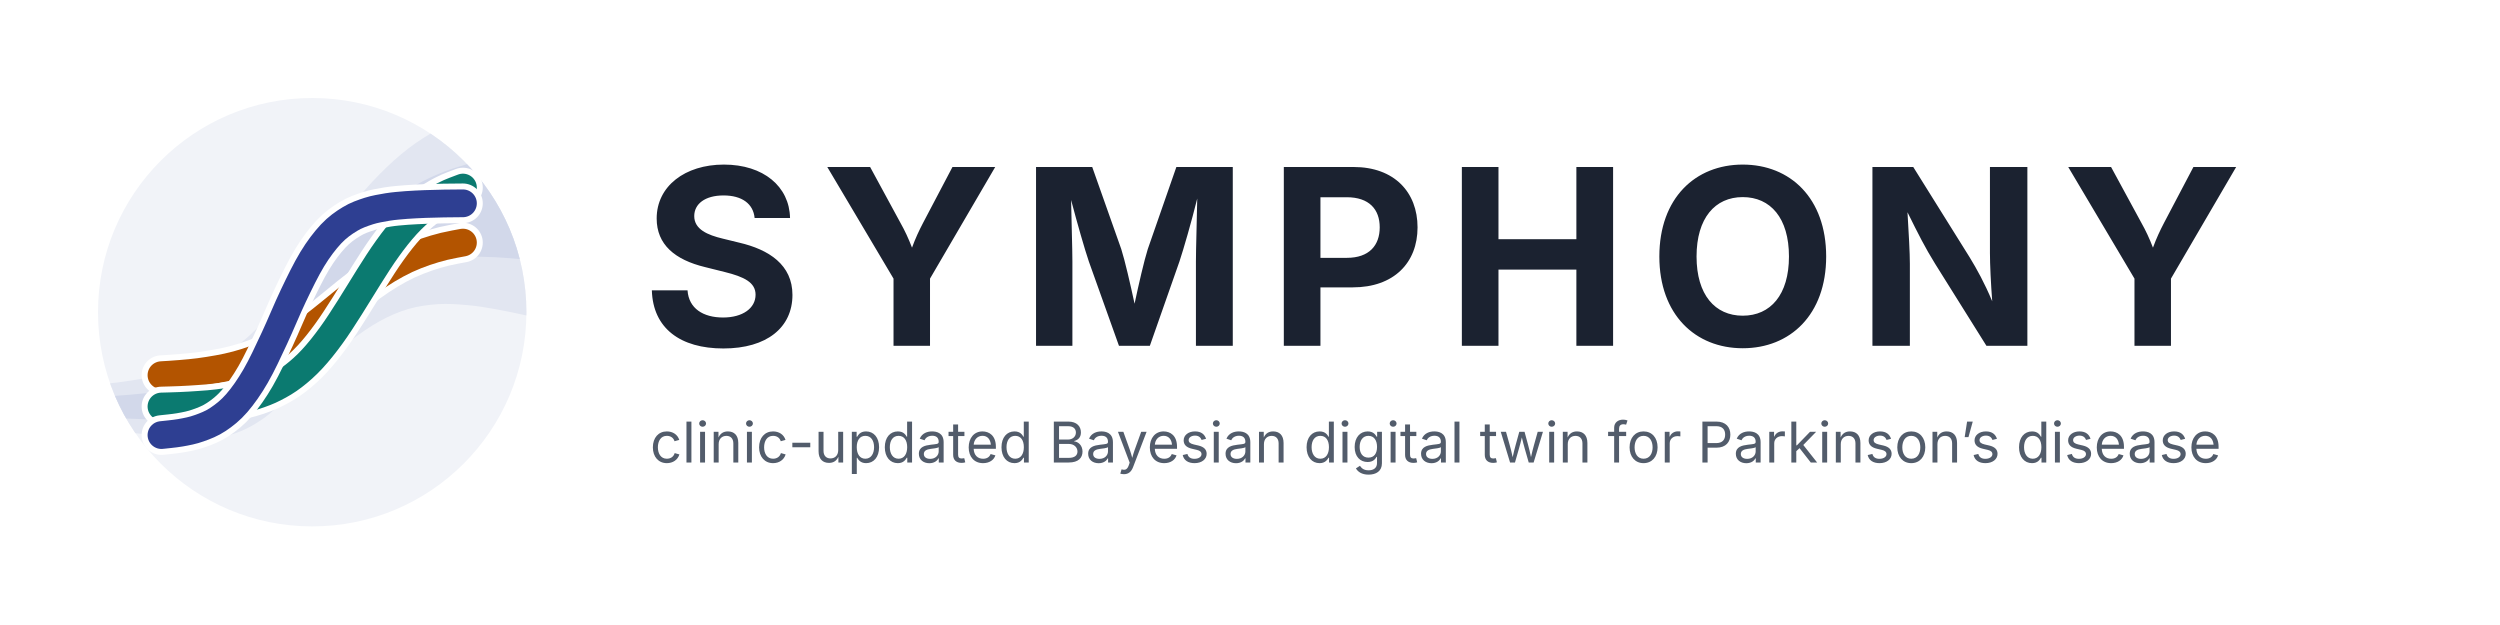
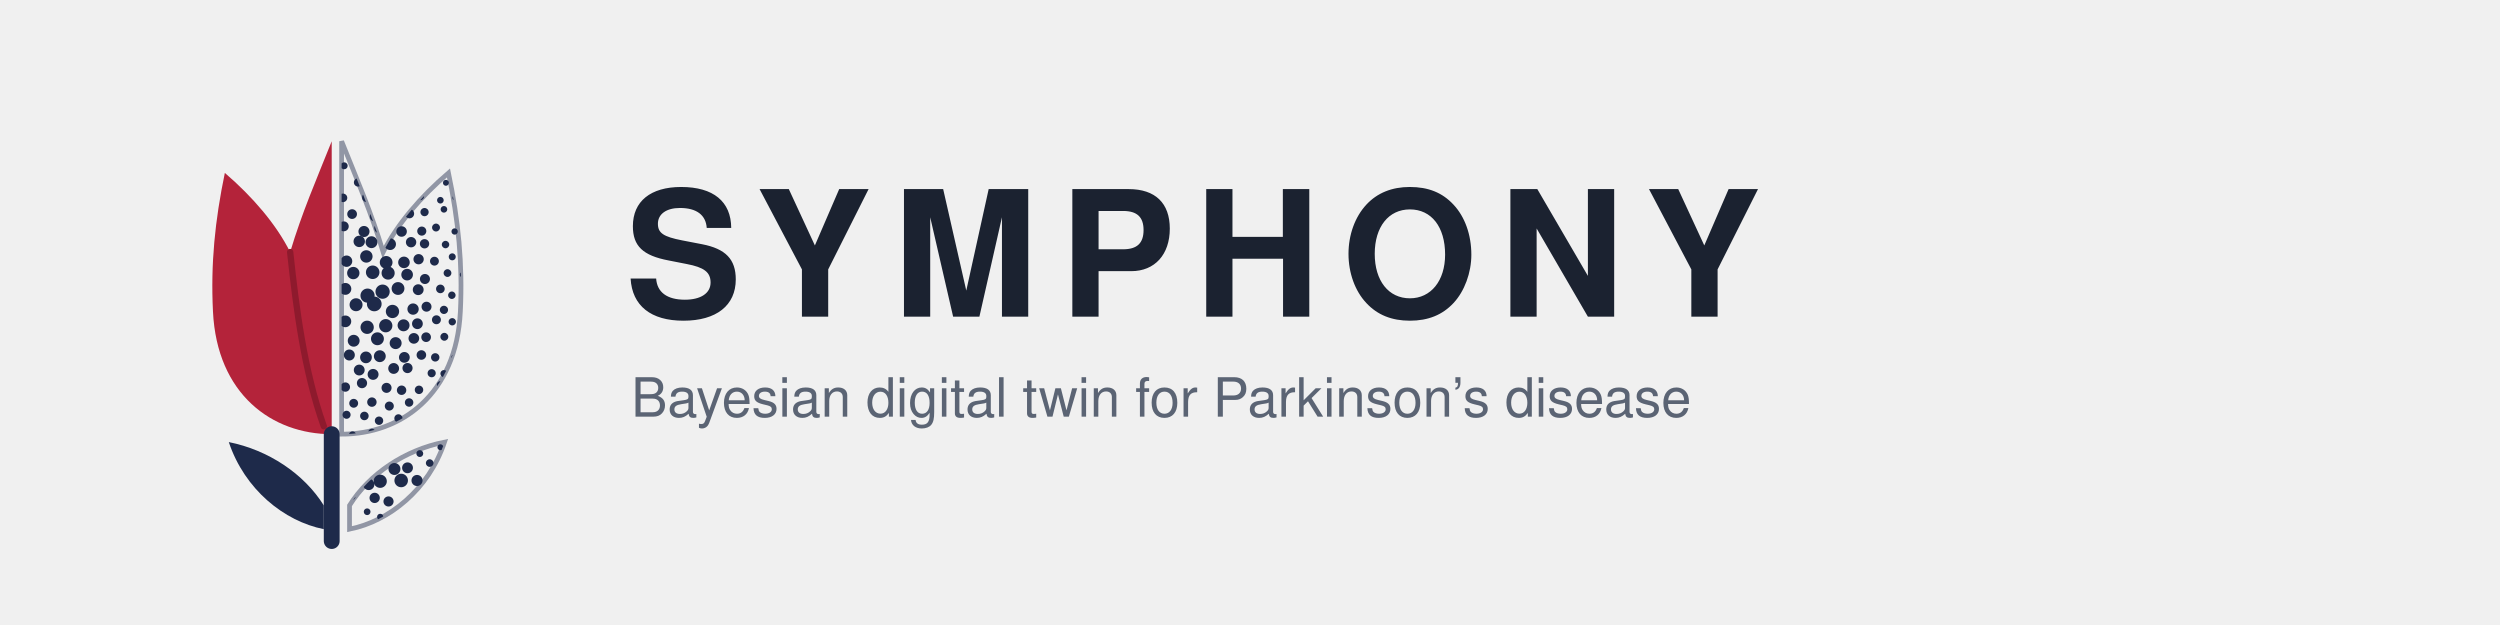
<svg xmlns="http://www.w3.org/2000/svg" width="1200" height="300" viewBox="0 0 1200 300" role="img" aria-labelledby="t">
-   <rect width="1200" height="300" fill="#FFFFFF" />
-   <g transform="translate(28 28) scale(0.476)">
-     <clipPath id="w-disc">
-       <circle cx="256" cy="256" r="216" />
-     </clipPath>
-     <circle cx="256" cy="256" r="216" fill="#F1F3F8" />
-     <g clip-path="url(#w-disc)">
-       <path d="M30 329.8C34.9 329.3 49.6 328.1 59.4 326.9C69.2 325.6 79 324.1 88.8 322.4C98.5 320.6 108.3 318.8 118.1 316.3C127.9 313.8 137.7 311.4 147.5 307.3C157.3 303.3 167.1 299.2 176.9 292.3C186.7 285.4 196.5 276.7 206.2 266C216 255.3 225.8 241.2 235.6 228.1C245.4 215.1 255.2 200.6 265 187.6C274.8 174.5 284.6 161.8 294.4 150C304.2 138.3 314 126.8 323.8 117C333.5 107.1 343.3 98.3 353.1 90.8C362.9 83.2 372.7 77.3 382.5 71.8C392.3 66.4 402.1 62.2 411.9 58.2C421.7 54.2 431.5 50.9 441.2 47.6C451 44.3 460.8 41.4 470.6 38.5C480.4 35.5 495.1 31.4 500 30A53.1 118.0 0 0 1 500.0 266.0C495.1 264.8 480.4 261.2 470.6 259C460.8 256.9 451 254.7 441.2 253C431.5 251.3 421.7 249.6 411.9 248.8C402.1 247.9 392.3 247.3 382.5 247.9C372.7 248.6 362.9 249.9 353.1 252.7C343.3 255.6 333.5 259.8 323.8 265.2C314 270.6 304.2 277.5 294.4 284.9C284.6 292.3 274.8 300.7 265 309.5C255.2 318.3 245.4 328.7 235.6 337.7C225.8 346.7 216 356.8 206.2 363.6C196.5 370.4 186.7 375.4 176.9 378.6C167.1 381.8 157.3 382.4 147.5 383C137.7 383.6 127.9 382.7 118.1 382.1C108.3 381.5 98.5 380.2 88.8 379.2C79 378.2 69.2 377 59.4 376.1C49.6 375.2 34.9 374.2 30 373.8A22.0 22.0 0 0 1 30.0 329.8Z" fill="#E2E6F1" />
-       <path d="M30 341.8C34.9 341.5 49.6 340.9 59.4 340.2C69.2 339.5 79 338.7 88.8 337.6C98.5 336.5 108.3 335.5 118.1 333.8C127.9 332 137.7 330.4 147.5 327.3C157.3 324.1 167.1 320.8 176.9 314.8C186.7 308.9 196.5 301.1 206.2 291.4C216 281.7 225.8 268.6 235.6 256.5C245.4 244.5 255.2 231 265 219C274.8 207.1 284.6 195.4 294.4 184.7C304.2 174.1 314 163.8 323.8 155C333.5 146.3 343.3 138.6 353.1 132.3C362.9 125.9 372.7 121.1 382.5 116.9C392.3 112.6 402.1 109.7 411.9 106.8C421.7 104 431.5 102 441.2 99.9C451 97.9 460.8 96.3 470.6 94.6C480.4 93 495.1 90.8 500 90A26.1 58.0 0 0 1 500.0 206.0C495.1 205.5 480.4 203.8 470.6 202.9C460.8 202 451 201.1 441.2 200.6C431.5 200.2 421.7 199.8 411.9 200.1C402.1 200.5 392.3 201.1 382.5 202.9C372.7 204.8 362.9 207.2 353.1 211.2C343.3 215.3 333.5 220.6 323.8 227.1C314 233.6 304.2 241.7 294.4 250.2C284.6 258.7 274.8 268.2 265 278C255.2 287.9 245.4 299.3 235.6 309.3C225.8 319.3 216 330.4 206.2 338.2C196.5 346 186.7 351.9 176.9 356C167.1 360.1 157.3 361.7 147.5 363.1C137.7 364.5 127.9 364.5 118.1 364.7C108.3 364.8 98.5 364.3 88.8 364C79 363.7 69.2 363.2 59.4 362.8C49.6 362.4 34.9 361.9 30 361.8A10.0 10.0 0 0 1 30.0 341.8Z" fill="#D2D8EA" />
+   <style>
+ .nf{fill:#1E2A4A}.ns{stroke:#1E2A4A}.ink{fill:#1B2230}.muted{fill:#5B6474}
+ @media (prefers-color-scheme: dark){.nf{fill:#9DB0DC}.ns{stroke:#9DB0DC}.ink{fill:#E8ECF3}.muted{fill:#A7B0BF}}
+ </style>
+   <g transform="translate(40 26) scale(1.9)">
+     <g transform="translate(0 2)">
+       <defs>
+         <clipPath id="twin">
+           <path d="M64 94C49 94 35 84 34 63C33.4 51 34.5 40 37 28C44 34 50 41 53.5 48C56.5 38 60 30 64 20Z" transform="translate(1.25 0) translate(128 0) scale(-1 1)" />
+           <path d="M62 118C52 116 42 108 38 96C48 98 57 104 62 112Z" transform="translate(1.25 0) translate(128 0) scale(-1 1)" />
+         </clipPath>
+       </defs>
+       <path d="M64 94C49 94 35 84 34 63C33.4 51 34.5 40 37 28C44 34 50 41 53.5 48C56.5 38 60 30 64 20Z" fill="#B4233A" transform="translate(-1.25 0)" />
+       <path d="M53.5 48C55 62 57 78 62 92" fill="none" stroke="#8E1A2D" stroke-width="1.6" stroke-linecap="round" transform="translate(-1.25 0)" />
+       <path d="M64 94V121" class="ns" stroke-width="4" stroke-linecap="round" transform="translate(-1.25 0)" />
+       <path d="M62 118C52 116 42 108 38 96C48 98 57 104 62 112Z" class="nf" transform="translate(-1.25 0)" />
+       <g clip-path="url(#twin)">
+         <g class="nf">
+           <circle cx="66.1" cy="17.3" r="0.75" />
+           <circle cx="71.4" cy="17.1" r="0.75" />
+           <circle cx="75.8" cy="17.7" r="0.75" />
+           <circle cx="79.4" cy="18.0" r="0.75" />
+           <circle cx="84.0" cy="17.9" r="0.75" />
+           <circle cx="88.6" cy="17.2" r="0.75" />
+           <circle cx="93.9" cy="18.7" r="0.75" />
+           <circle cx="68.0" cy="21.4" r="0.80" />
+           <circle cx="73.7" cy="22.9" r="0.88" />
+           <circle cx="78.2" cy="21.8" r="0.83" />
+           <circle cx="83.6" cy="21.1" r="0.75" />
+           <circle cx="87.9" cy="21.6" r="0.75" />
+           <circle cx="91.1" cy="21.2" r="0.75" />
+           <circle cx="96.0" cy="22.6" r="0.75" />
+           <circle cx="65.9" cy="26.2" r="0.88" />
+           <circle cx="71.4" cy="25.7" r="0.95" />
+           <circle cx="75.8" cy="25.1" r="0.94" />
+           <circle cx="79.4" cy="25.4" r="0.91" />
+           <circle cx="85.3" cy="25.9" r="0.81" />
+           <circle cx="89.1" cy="26.2" r="0.75" />
+           <circle cx="94.0" cy="25.6" r="0.75" />
+           <circle cx="69.4" cy="30.4" r="1.05" />
+           <circle cx="72.9" cy="30.2" r="1.08" />
+           <circle cx="78.1" cy="30.8" r="1.07" />
+           <circle cx="83.1" cy="29.6" r="0.95" />
+           <circle cx="88.2" cy="29.2" r="0.80" />
+           <circle cx="91.6" cy="30.5" r="0.75" />
+           <circle cx="95.7" cy="30.0" r="0.75" />
+           <circle cx="65.6" cy="34.3" r="1.08" />
+           <circle cx="71.6" cy="34.2" r="1.18" />
+           <circle cx="76.5" cy="33.6" r="1.16" />
+           <circle cx="80.7" cy="34.2" r="1.12" />
+           <circle cx="85.1" cy="33.9" r="0.99" />
+           <circle cx="90.2" cy="34.9" r="0.84" />
+           <circle cx="94.0" cy="34.3" r="0.75" />
+           <circle cx="67.9" cy="38.4" r="1.23" />
+           <circle cx="73.7" cy="39.0" r="1.32" />
+           <circle cx="78.6" cy="37.6" r="1.24" />
+           <circle cx="82.4" cy="38.3" r="1.17" />
+           <circle cx="86.2" cy="37.9" r="1.04" />
+           <circle cx="91.1" cy="37.2" r="0.84" />
+           <circle cx="95.5" cy="38.5" r="0.75" />
+           <circle cx="65.8" cy="41.5" r="1.25" />
+           <circle cx="70.9" cy="42.8" r="1.40" />
+           <circle cx="74.9" cy="41.9" r="1.40" />
+           <circle cx="80.4" cy="42.8" r="1.33" />
+           <circle cx="85.5" cy="42.7" r="1.15" />
+           <circle cx="89.1" cy="41.8" r="1.00" />
+           <circle cx="93.8" cy="42.8" r="0.80" />
+           <circle cx="69.7" cy="45.3" r="1.44" />
+           <circle cx="72.8" cy="45.5" r="1.50" />
+           <circle cx="77.5" cy="46.0" r="1.48" />
+           <circle cx="82.8" cy="45.5" r="1.31" />
+           <circle cx="86.2" cy="45.9" r="1.18" />
+           <circle cx="91.5" cy="46.1" r="0.94" />
+           <circle cx="97.3" cy="46.4" r="0.75" />
+           <circle cx="66.5" cy="50.3" r="1.44" />
+           <circle cx="71.5" cy="49.1" r="1.57" />
+           <circle cx="76.5" cy="50.6" r="1.61" />
+           <circle cx="81.0" cy="50.6" r="1.46" />
+           <circle cx="84.7" cy="49.8" r="1.30" />
+           <circle cx="88.7" cy="50.3" r="1.12" />
+           <circle cx="93.2" cy="49.2" r="0.89" />
+           <circle cx="68.2" cy="53.3" r="1.56" />
+           <circle cx="73.1" cy="53.1" r="1.71" />
+           <circle cx="77.0" cy="53.3" r="1.66" />
+           <circle cx="81.8" cy="53.7" r="1.47" />
+           <circle cx="86.3" cy="54.8" r="1.27" />
+           <circle cx="92.0" cy="53.3" r="0.98" />
+           <circle cx="95.9" cy="53.7" r="0.79" />
+           <circle cx="66.2" cy="57.3" r="1.50" />
+           <circle cx="71.8" cy="59.0" r="1.79" />
+           <circle cx="75.6" cy="58.0" r="1.80" />
+           <circle cx="79.5" cy="57.2" r="1.62" />
+           <circle cx="84.6" cy="57.5" r="1.37" />
+           <circle cx="90.2" cy="57.3" r="1.09" />
+           <circle cx="93.1" cy="58.9" r="0.94" />
+           <circle cx="68.9" cy="61.3" r="1.64" />
+           <circle cx="73.5" cy="61.1" r="1.86" />
+           <circle cx="78.1" cy="63.0" r="1.68" />
+           <circle cx="83.3" cy="62.4" r="1.43" />
+           <circle cx="86.7" cy="61.8" r="1.26" />
+           <circle cx="91.1" cy="62.6" r="1.04" />
+           <circle cx="96.5" cy="62.6" r="0.77" />
+           <circle cx="66.2" cy="65.5" r="1.48" />
+           <circle cx="71.7" cy="67.0" r="1.68" />
+           <circle cx="76.4" cy="66.6" r="1.68" />
+           <circle cx="80.9" cy="66.5" r="1.51" />
+           <circle cx="84.4" cy="66.1" r="1.36" />
+           <circle cx="89.2" cy="65.1" r="1.13" />
+           <circle cx="93.2" cy="65.6" r="0.93" />
+           <circle cx="68.3" cy="70.4" r="1.50" />
+           <circle cx="74.3" cy="69.9" r="1.63" />
+           <circle cx="78.9" cy="71.0" r="1.51" />
+           <circle cx="83.5" cy="69.8" r="1.35" />
+           <circle cx="86.6" cy="69.5" r="1.22" />
+           <circle cx="91.2" cy="69.4" r="1.00" />
+           <circle cx="96.6" cy="70.8" r="0.75" />
+           <circle cx="67.2" cy="74.0" r="1.39" />
+           <circle cx="71.4" cy="74.6" r="1.48" />
+           <circle cx="74.9" cy="74.3" r="1.50" />
+           <circle cx="81.1" cy="74.6" r="1.36" />
+           <circle cx="85.4" cy="74.0" r="1.21" />
+           <circle cx="88.9" cy="74.6" r="1.06" />
+           <circle cx="93.8" cy="74.6" r="0.83" />
+           <circle cx="69.7" cy="77.8" r="1.37" />
+           <circle cx="73.2" cy="78.9" r="1.38" />
+           <circle cx="78.4" cy="77.4" r="1.37" />
+           <circle cx="81.9" cy="77.3" r="1.28" />
+           <circle cx="88.0" cy="78.6" r="1.03" />
+           <circle cx="91.1" cy="78.7" r="0.90" />
+           <circle cx="97.4" cy="78.3" r="0.75" />
+           <circle cx="66.2" cy="82.1" r="1.18" />
+           <circle cx="70.4" cy="81.1" r="1.29" />
+           <circle cx="76.6" cy="82.3" r="1.27" />
+           <circle cx="80.4" cy="82.9" r="1.19" />
+           <circle cx="84.8" cy="82.8" r="1.07" />
+           <circle cx="90.2" cy="81.5" r="0.90" />
+           <circle cx="93.6" cy="81.6" r="0.75" />
+           <circle cx="68.3" cy="86.2" r="1.12" />
+           <circle cx="72.9" cy="85.9" r="1.19" />
+           <circle cx="77.3" cy="86.9" r="1.14" />
+           <circle cx="82.3" cy="86.0" r="1.07" />
+           <circle cx="87.4" cy="86.8" r="0.90" />
+           <circle cx="91.6" cy="86.9" r="0.75" />
+           <circle cx="96.4" cy="86.1" r="0.75" />
+           <circle cx="66.5" cy="89.1" r="1.02" />
+           <circle cx="71.0" cy="89.4" r="1.08" />
+           <circle cx="74.7" cy="90.6" r="1.06" />
+           <circle cx="79.6" cy="90.0" r="1.03" />
+           <circle cx="85.4" cy="90.1" r="0.90" />
+           <circle cx="89.2" cy="90.1" r="0.78" />
+           <circle cx="94.2" cy="90.6" r="0.75" />
+           <circle cx="68.0" cy="94.2" r="0.91" />
+           <circle cx="72.9" cy="93.6" r="0.97" />
+           <circle cx="78.5" cy="94.1" r="0.94" />
+           <circle cx="82.7" cy="94.6" r="0.85" />
+           <circle cx="88.0" cy="93.9" r="0.75" />
+           <circle cx="92.0" cy="94.0" r="0.75" />
+           <circle cx="96.4" cy="94.4" r="0.75" />
+           <circle cx="66.4" cy="98.1" r="0.79" />
+           <circle cx="71.1" cy="98.9" r="0.88" />
+           <circle cx="76.1" cy="98.8" r="1.01" />
+           <circle cx="81.2" cy="97.6" r="0.84" />
+           <circle cx="85.0" cy="98.9" r="0.87" />
+           <circle cx="90.2" cy="97.3" r="0.75" />
+           <circle cx="93.3" cy="97.9" r="0.75" />
+           <circle cx="67.9" cy="101.5" r="0.94" />
+           <circle cx="72.5" cy="102.4" r="1.28" />
+           <circle cx="78.6" cy="102.8" r="1.51" />
+           <circle cx="81.9" cy="102.5" r="1.37" />
+           <circle cx="87.5" cy="101.3" r="0.96" />
+           <circle cx="92.6" cy="103.0" r="0.75" />
+           <circle cx="95.8" cy="102.9" r="0.75" />
+           <circle cx="66.3" cy="106.0" r="0.98" />
+           <circle cx="72.1" cy="106.7" r="1.43" />
+           <circle cx="75.0" cy="105.9" r="1.67" />
+           <circle cx="80.3" cy="105.7" r="1.71" />
+           <circle cx="84.3" cy="105.7" r="1.40" />
+           <circle cx="89.9" cy="105.1" r="0.95" />
+           <circle cx="94.2" cy="105.9" r="0.75" />
+           <circle cx="67.8" cy="109.7" r="0.98" />
+           <circle cx="73.6" cy="110.1" r="1.30" />
+           <circle cx="77.1" cy="111.0" r="1.28" />
+           <circle cx="83.2" cy="111.0" r="1.17" />
+           <circle cx="86.4" cy="109.6" r="1.11" />
+           <circle cx="90.9" cy="110.6" r="0.75" />
+           <circle cx="95.9" cy="109.3" r="0.75" />
+           <circle cx="66.3" cy="114.9" r="0.75" />
+           <circle cx="71.7" cy="113.6" r="0.85" />
+           <circle cx="75.0" cy="114.9" r="0.79" />
+           <circle cx="80.4" cy="114.4" r="0.85" />
+           <circle cx="84.1" cy="113.2" r="0.90" />
+           <circle cx="89.9" cy="113.9" r="0.75" />
+           <circle cx="93.2" cy="114.9" r="0.75" />
+           <circle cx="69.1" cy="118.7" r="0.75" />
+           <circle cx="72.6" cy="118.8" r="0.75" />
+           <circle cx="77.1" cy="118.8" r="0.75" />
+           <circle cx="82.5" cy="117.7" r="0.75" />
+           <circle cx="87.3" cy="118.9" r="0.75" />
+           <circle cx="91.3" cy="117.3" r="0.75" />
+           <circle cx="96.5" cy="117.5" r="0.75" />
+         </g>
+       </g>
+       <path d="M64 94C49 94 35 84 34 63C33.4 51 34.5 40 37 28C44 34 50 41 53.5 48C56.5 38 60 30 64 20Z" fill="none" class="ns" stroke-opacity="0.45" stroke-width="1.2" transform="translate(1.25 0) translate(128 0) scale(-1 1)" />
+       <path d="M62 118C52 116 42 108 38 96C48 98 57 104 62 112Z" fill="none" class="ns" stroke-opacity="0.45" stroke-width="1.2" transform="translate(1.25 0) translate(128 0) scale(-1 1)" />
    </g>
-     <path d="M104 319.5C107.2 319.3 116.7 318.8 123 318.2C129.3 317.7 135.7 317.1 142 316.3C148.3 315.4 154.7 314.5 161 313.3C167.3 312.2 173.7 310.8 180 309.1C186.3 307.4 192.7 305.4 199 303C205.3 300.6 211.7 297.9 218 294.7C224.3 291.6 230.7 287.9 237 283.9C243.3 279.9 249.7 275.4 256 270.7C262.3 266 268.7 260.8 275 255.7C281.3 250.6 287.7 245.3 294 240.2C300.3 235.2 306.7 230.2 313 225.6C319.3 221.1 325.7 216.8 332 213C338.3 209.2 344.7 205.8 351 202.8C357.3 199.9 363.7 197.4 370 195.2C376.3 193 382.7 191.2 389 189.6C395.3 188.1 404.8 186.4 408 185.8" fill="none" stroke="#FFFFFF" stroke-width="40" stroke-linecap="round" />
-     <path d="M104 319.5C107.2 319.3 116.7 318.8 123 318.2C129.3 317.7 135.7 317.1 142 316.3C148.3 315.4 154.7 314.5 161 313.3C167.3 312.2 173.7 310.8 180 309.1C186.3 307.4 192.7 305.4 199 303C205.3 300.6 211.7 297.9 218 294.7C224.3 291.6 230.7 287.9 237 283.9C243.3 279.9 249.7 275.4 256 270.7C262.3 266 268.7 260.8 275 255.7C281.3 250.6 287.7 245.3 294 240.2C300.3 235.2 306.7 230.2 313 225.6C319.3 221.1 325.7 216.8 332 213C338.3 209.2 344.7 205.8 351 202.8C357.3 199.9 363.7 197.4 370 195.2C376.3 193 382.7 191.2 389 189.6C395.3 188.1 404.8 186.4 408 185.8" fill="none" stroke="#B35400" stroke-width="28" stroke-linecap="round" />
-     <path d="M104 351.1C107.2 351 116.7 350.8 123 350.5C129.3 350.2 135.7 349.9 142 349.4C148.3 349 154.7 348.5 161 347.7C167.3 346.9 173.7 346 180 344.8C186.3 343.5 192.7 342.1 199 340C205.3 337.9 211.7 335.6 218 332.3C224.3 329.1 230.7 325.4 237 320.5C243.3 315.7 249.7 310 256 303.2C262.3 296.4 268.7 288.4 275 279.7C281.3 271.1 287.7 261 294 251.1C300.3 241.3 306.7 230.4 313 220.5C319.3 210.5 325.7 200.4 332 191.7C338.3 182.9 344.7 174.8 351 167.9C357.3 161 363.7 155.2 370 150.3C376.3 145.3 382.7 141.5 389 138.2C395.3 134.8 404.8 131.6 408 130.3" fill="none" stroke="#FFFFFF" stroke-width="40" stroke-linecap="round" />
-     <path d="M104 351.1C107.2 351 116.7 350.8 123 350.5C129.3 350.2 135.7 349.9 142 349.4C148.3 349 154.7 348.5 161 347.7C167.3 346.9 173.7 346 180 344.8C186.3 343.5 192.7 342.1 199 340C205.3 337.9 211.7 335.6 218 332.3C224.3 329.1 230.7 325.4 237 320.5C243.3 315.7 249.7 310 256 303.2C262.3 296.4 268.7 288.4 275 279.7C281.3 271.1 287.7 261 294 251.1C300.3 241.3 306.7 230.4 313 220.5C319.3 210.5 325.7 200.4 332 191.7C338.3 182.9 344.7 174.8 351 167.9C357.3 161 363.7 155.2 370 150.3C376.3 145.3 382.7 141.5 389 138.2C395.3 134.8 404.8 131.6 408 130.3" fill="none" stroke="#0B7A70" stroke-width="28" stroke-linecap="round" />
-     <path d="M104 379.9C107.2 379.5 116.7 378.7 123 377.6C129.3 376.5 135.7 375.3 142 373C148.3 370.8 154.7 368.3 161 364.1C167.3 359.9 173.7 354.9 180 347.6C186.3 340.3 192.7 331.2 199 320.3C205.3 309.4 211.7 295.5 218 282C224.3 268.5 230.7 252.6 237 239.4C243.3 226.2 249.7 213 256 202.6C262.3 192.2 268.7 183.9 275 177.1C281.3 170.4 287.7 165.9 294 162.1C300.3 158.2 306.7 156.1 313 154C319.3 152 325.7 151 332 149.9C338.3 148.9 344.7 148.4 351 147.9C357.3 147.4 363.7 147.2 370 146.9C376.3 146.7 382.7 146.6 389 146.4C395.3 146.3 404.8 146.3 408 146.2" fill="none" stroke="#FFFFFF" stroke-width="40" stroke-linecap="round" />
-     <path d="M104 379.9C107.2 379.5 116.7 378.7 123 377.6C129.3 376.5 135.7 375.3 142 373C148.3 370.8 154.7 368.3 161 364.1C167.3 359.9 173.7 354.9 180 347.6C186.3 340.3 192.7 331.2 199 320.3C205.3 309.4 211.7 295.5 218 282C224.3 268.5 230.7 252.6 237 239.4C243.3 226.2 249.7 213 256 202.6C262.3 192.2 268.7 183.9 275 177.1C281.3 170.4 287.7 165.9 294 162.1C300.3 158.2 306.7 156.1 313 154C319.3 152 325.7 151 332 149.9C338.3 148.9 344.7 148.4 351 147.9C357.3 147.4 363.7 147.2 370 146.9C376.3 146.7 382.7 146.6 389 146.4C395.3 146.3 404.8 146.3 408 146.2" fill="none" stroke="#2E3F92" stroke-width="28" stroke-linecap="round" />
  </g>
-   <g font-family="Inter, 'Helvetica Neue', Helvetica, Arial, sans-serif">
-     <text x="308" y="166" font-size="118" font-weight="700" letter-spacing="9" fill="#1B2230">SYMPHONY</text>
-     <text x="312" y="222" font-size="27" font-weight="400" fill="#525C6B">clinic-updated Bayesian digital twin for Parkinson’s disease</text>
+   <g font-family="-apple-system, 'Segoe UI', 'Helvetica Neue', Helvetica, Arial, sans-serif">
+     <text class="ink" x="300" y="152" font-size="84" font-weight="600" letter-spacing="10">SYMPHONY</text>
+     <text class="muted" x="303" y="200" font-size="26" font-weight="400">Bayesian digital twin for Parkinson’s disease</text>
  </g>
</svg>
